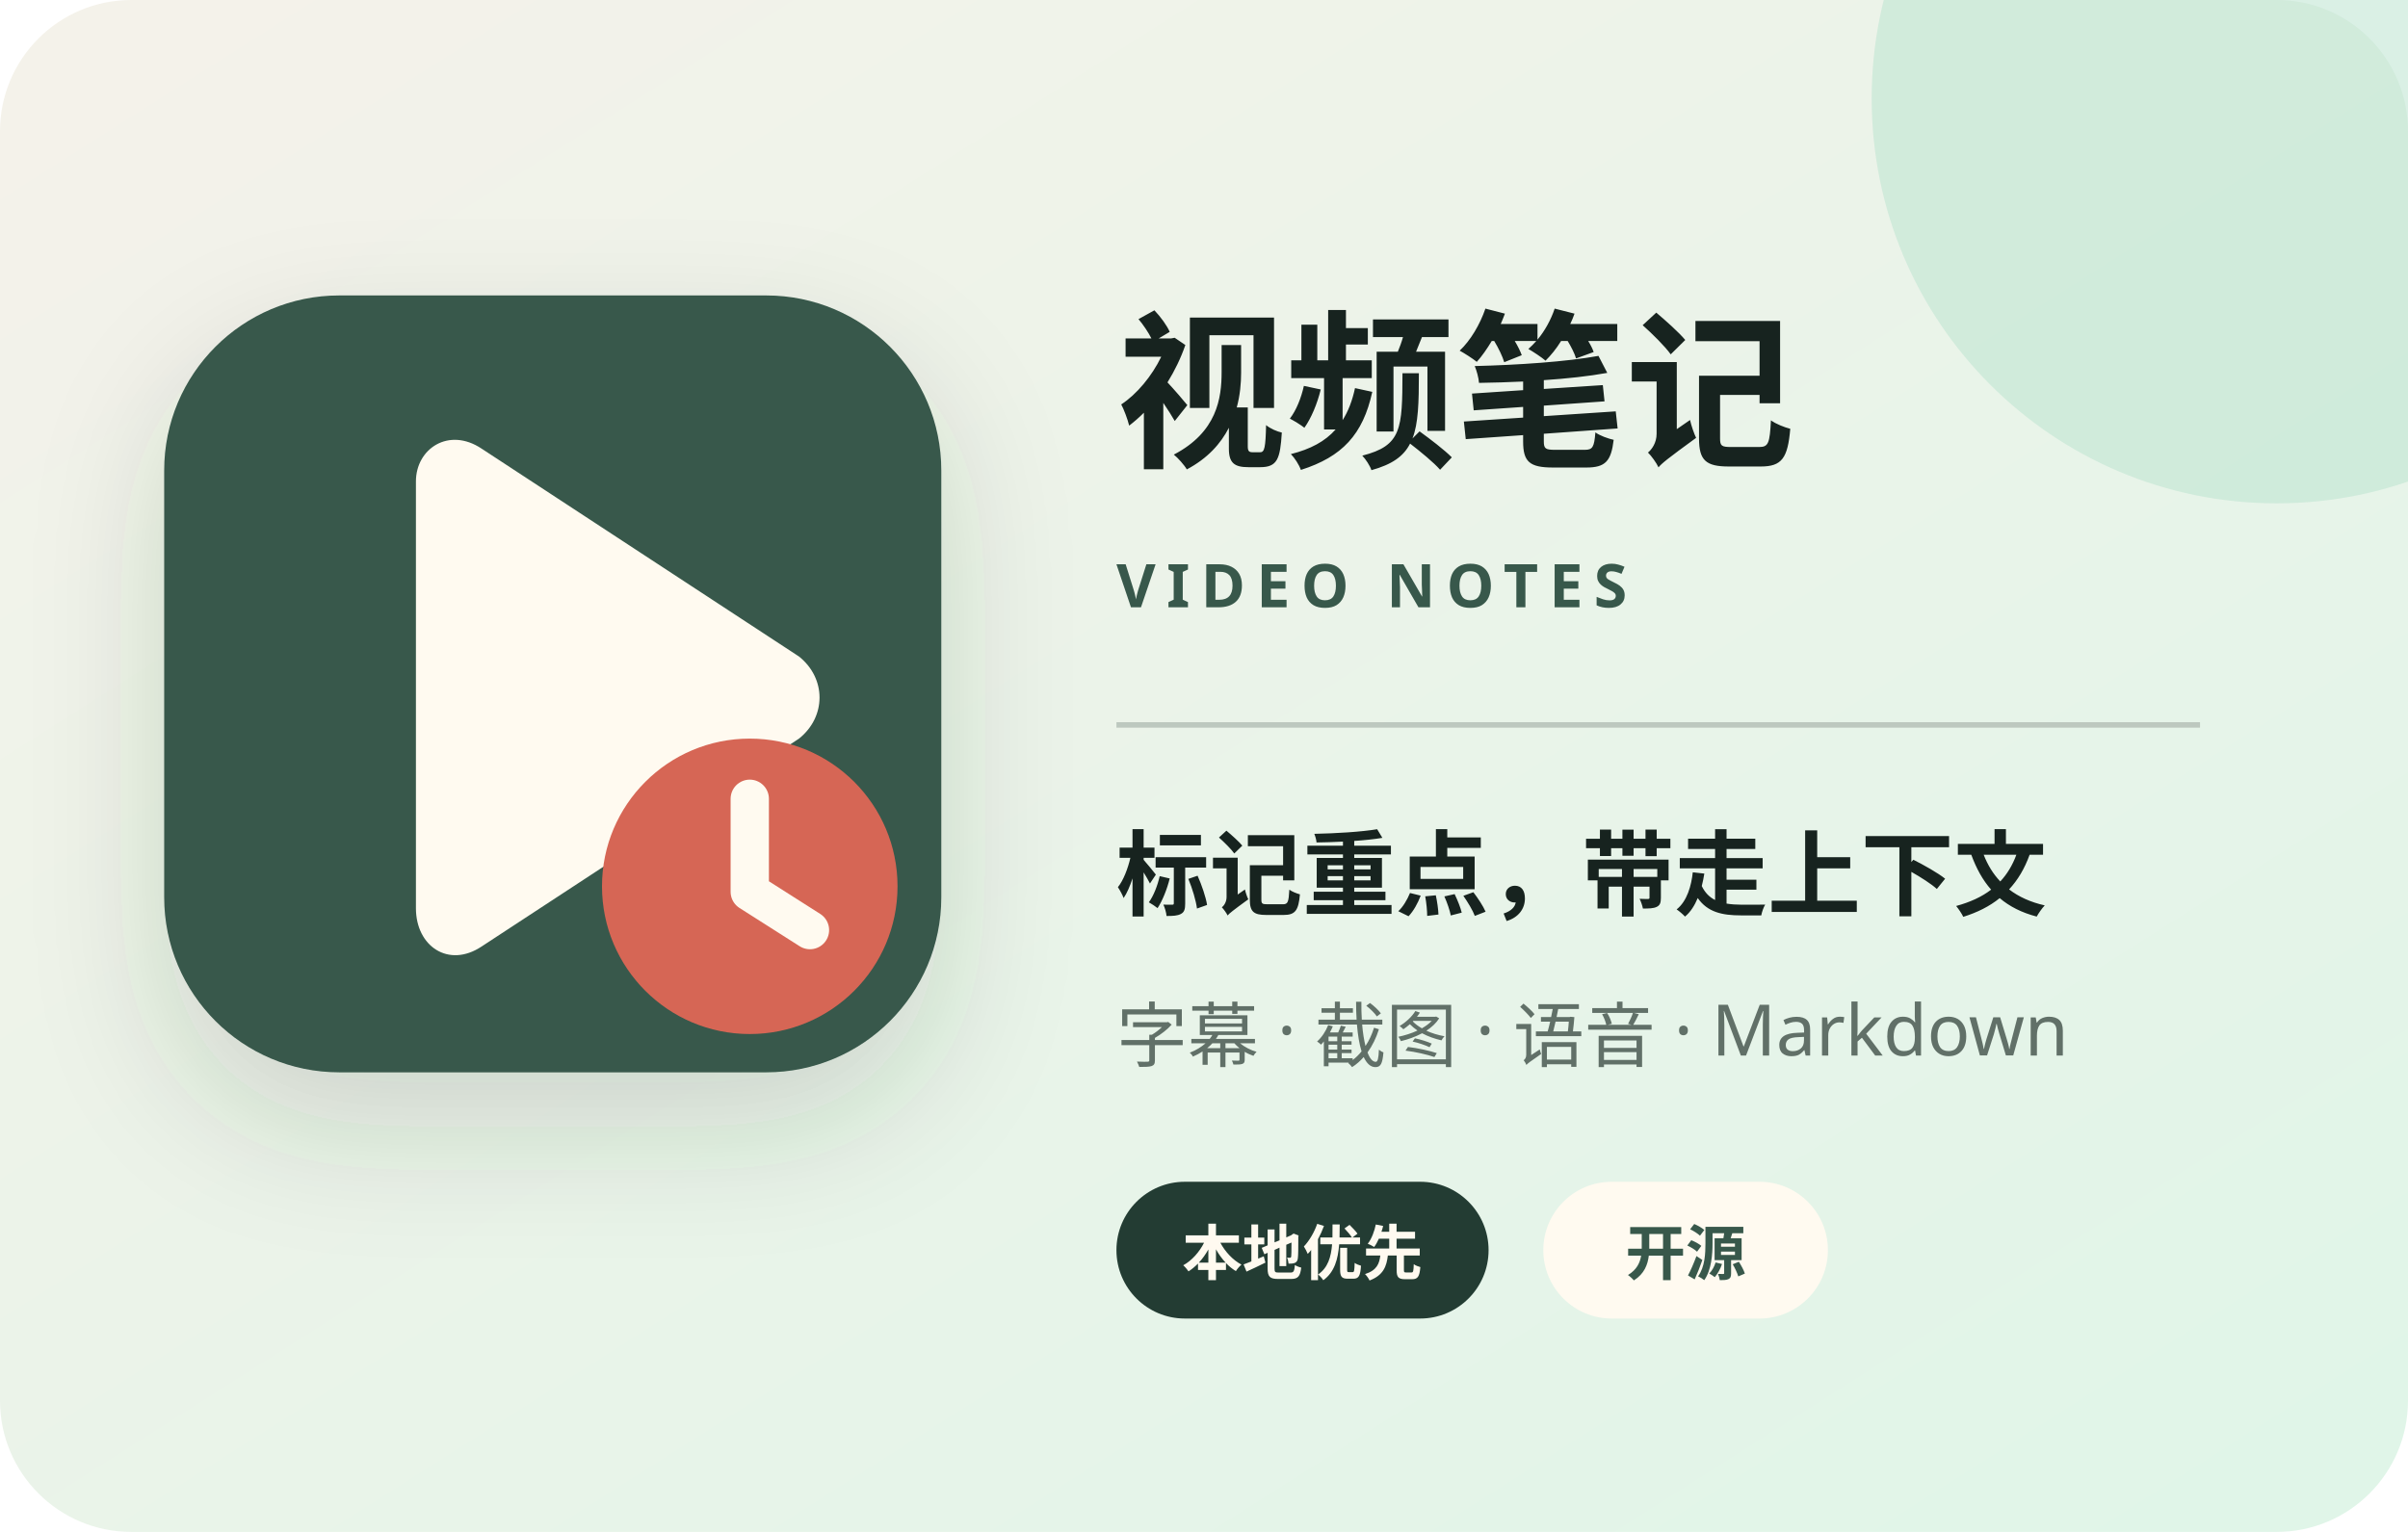
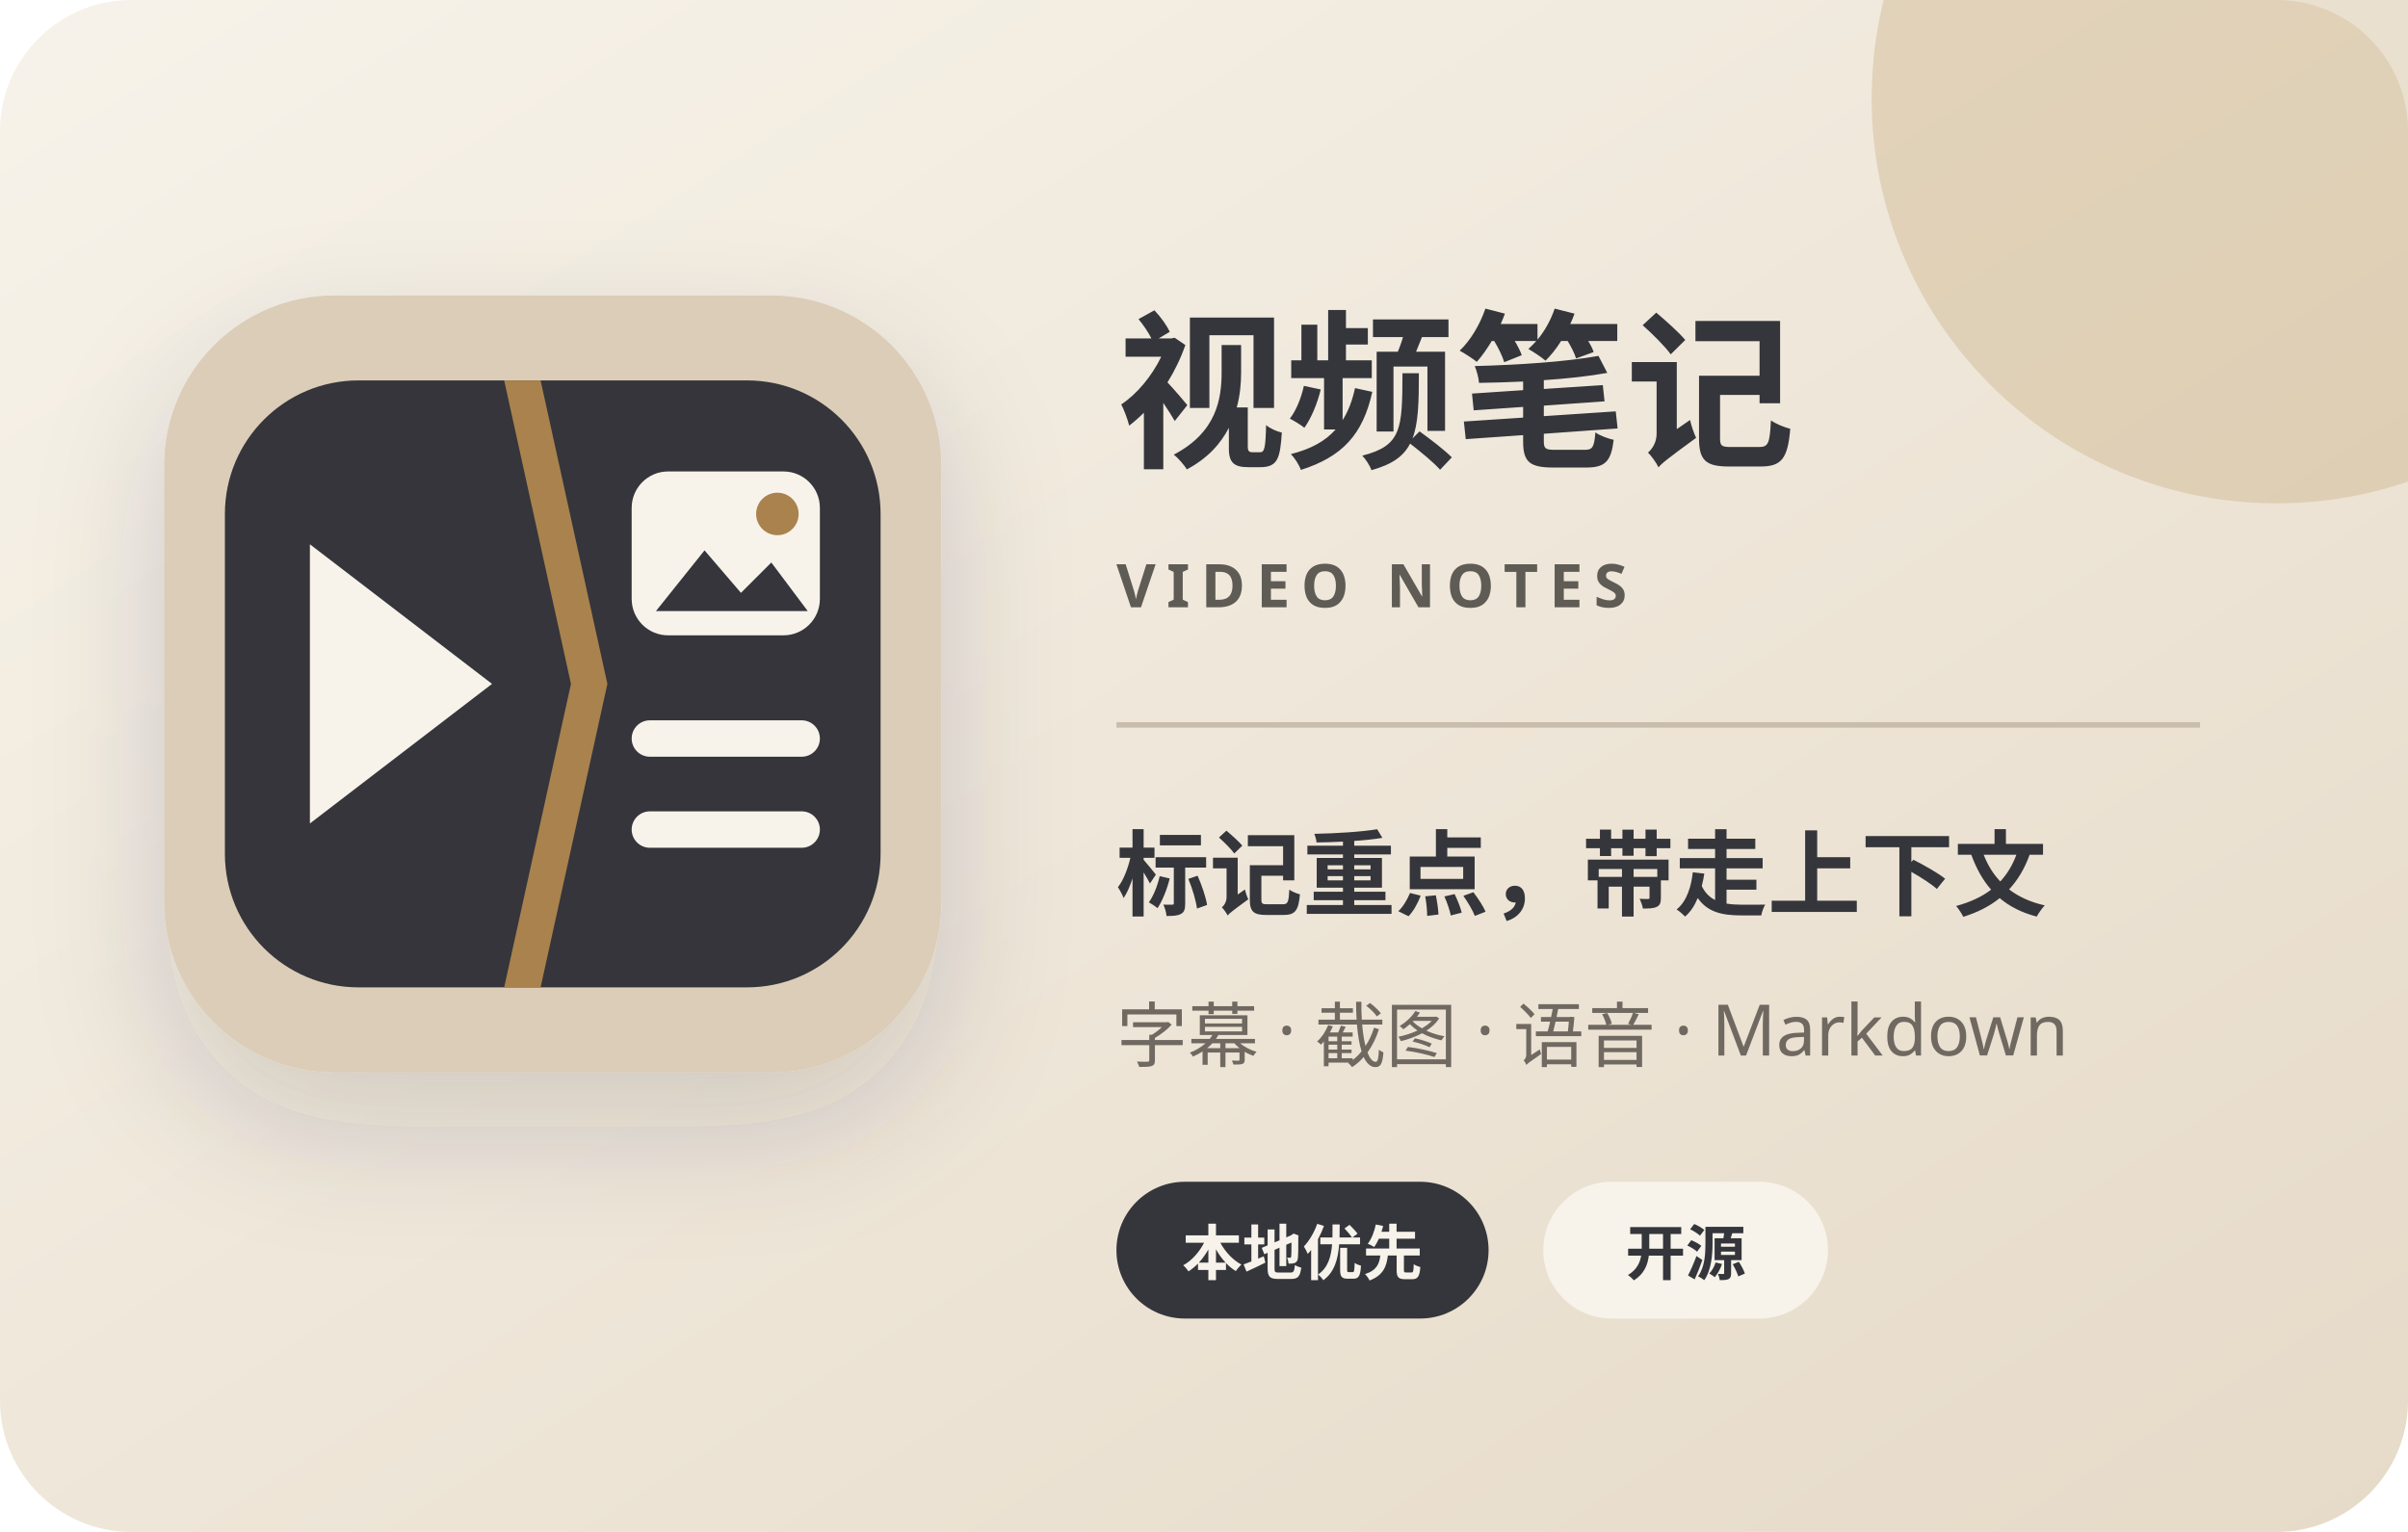
<svg xmlns="http://www.w3.org/2000/svg" width="440" height="280" viewBox="0 0 440 280">
  <defs>
    <linearGradient id="bg" x1="0" y1="0" x2="1" y2="1">
-       <stop stop-color="#f5f2ea" />
-       <stop offset="1" stop-color="#dff5e8" />
+       <stop stop-color="#f7f3ea" />
+       <stop offset="1" stop-color="#e6dac8" />
    </linearGradient>
    <filter id="shadow" x="-20%" y="-20%" width="140%" height="150%">
-       <feDropShadow dx="0" dy="10" stdDeviation="12" flood-color="#233c33" flood-opacity=".16" />
+       <feDropShadow dx="0" dy="10" stdDeviation="12" flood-color="#34363b" flood-opacity=".16" />
    </filter>
  </defs>
  <rect width="440" height="280" rx="24" fill="url(#bg)" />
-   <circle cx="416" cy="18" r="74" fill="#bce3d0" opacity=".55" />
+   <circle cx="416" cy="18" r="74" fill="#c9ad82" opacity=".38" />
  <g transform="translate(30 54)" filter="url(#shadow)">
-     <rect width="142" height="142" rx="32" fill="#38584b" />
-     <path d="M46 34c0-6 6-10 12-6l58 38c5 4 5 11 0 15l-58 38c-6 4-12 0-12-7V34Z" fill="#fffaf0" />
-     <circle cx="107" cy="108" r="27" fill="#d66655" />
-     <path d="M107 92v17l11 7" fill="none" stroke="#fffaf0" stroke-linecap="round" stroke-linejoin="round" stroke-width="7" />
+     <g transform="scale(1.109375)">
+       <rect width="128" height="128" rx="28" fill="#dccdb8" />
+       <rect x="10" y="14" width="108" height="100" rx="22" fill="#34363b" />
+       <path d="M56 14h6l11 50-11 50h-6l11-50Z" fill="#a9824d" />
+       <path d="m24 41 30 23-30 23Z" fill="#f7f3ea" />
+       <rect x="77" y="29" width="31" height="27" rx="6" fill="#f7f3ea" />
+       <circle cx="101" cy="36" r="3.5" fill="#a9824d" />
+       <path d="m81 52 8-10 6 7 5-5 6 8Z" fill="#34363b" />
+       <rect x="77" y="70" width="31" height="6" rx="3" fill="#f7f3ea" />
+       <rect x="77" y="85" width="31" height="6" rx="3" fill="#f7f3ea" />
+     </g>
  </g>
-   <text x="204" y="83" fill="#17231f" font-family="PingFang SC, Microsoft YaHei, sans-serif" font-size="31" font-weight="800">视频笔记</text>
-   <text x="204" y="111" fill="#38584b" font-family="Segoe UI, sans-serif" font-size="11" font-weight="700" letter-spacing="2">VIDEO NOTES</text>
-   <rect x="204" y="132" width="198" height="1" fill="#bdc8bf" />
-   <text x="204" y="166" fill="#17231f" font-family="PingFang SC, Microsoft YaHei, sans-serif" font-size="17" font-weight="650">标记重点，带走上下文</text>
-   <text x="204" y="194" fill="#617068" font-family="PingFang SC, Microsoft YaHei, sans-serif" font-size="13">字幕 · 截图 · 语音 · Markdown</text>
+   <text x="204" y="83" fill="#34363b" font-family="PingFang SC, Microsoft YaHei, sans-serif" font-size="31" font-weight="800">视频笔记</text>
+   <text x="204" y="111" fill="#5f5b55" font-family="Segoe UI, sans-serif" font-size="11" font-weight="700" letter-spacing="2">VIDEO NOTES</text>
+   <rect x="204" y="132" width="198" height="1" fill="#c9bdad" />
+   <text x="204" y="166" fill="#34363b" font-family="PingFang SC, Microsoft YaHei, sans-serif" font-size="17" font-weight="650">标记重点，带走上下文</text>
+   <text x="204" y="194" fill="#6f6961" font-family="PingFang SC, Microsoft YaHei, sans-serif" font-size="13">字幕 · 截图 · 语音 · Markdown</text>
  <g transform="translate(204 216)">
-     <rect width="68" height="25" rx="12.5" fill="#233c33" />
-     <text x="34" y="17" fill="#fffaf0" text-anchor="middle" font-family="PingFang SC, Microsoft YaHei, sans-serif" font-size="11" font-weight="700">本地优先</text>
-     <rect x="78" width="52" height="25" rx="12.5" fill="#fffaf0" />
-     <text x="104" y="17" fill="#38584b" text-anchor="middle" font-family="PingFang SC, Microsoft YaHei, sans-serif" font-size="11" font-weight="700">开源</text>
+     <rect width="68" height="25" rx="12.5" fill="#34363b" />
+     <text x="34" y="17" fill="#f7f3ea" text-anchor="middle" font-family="PingFang SC, Microsoft YaHei, sans-serif" font-size="11" font-weight="700">本地优先</text>
+     <rect x="78" width="52" height="25" rx="12.5" fill="#f7f3ea" />
+     <text x="104" y="17" fill="#34363b" text-anchor="middle" font-family="PingFang SC, Microsoft YaHei, sans-serif" font-size="11" font-weight="700">开源</text>
  </g>
</svg>
